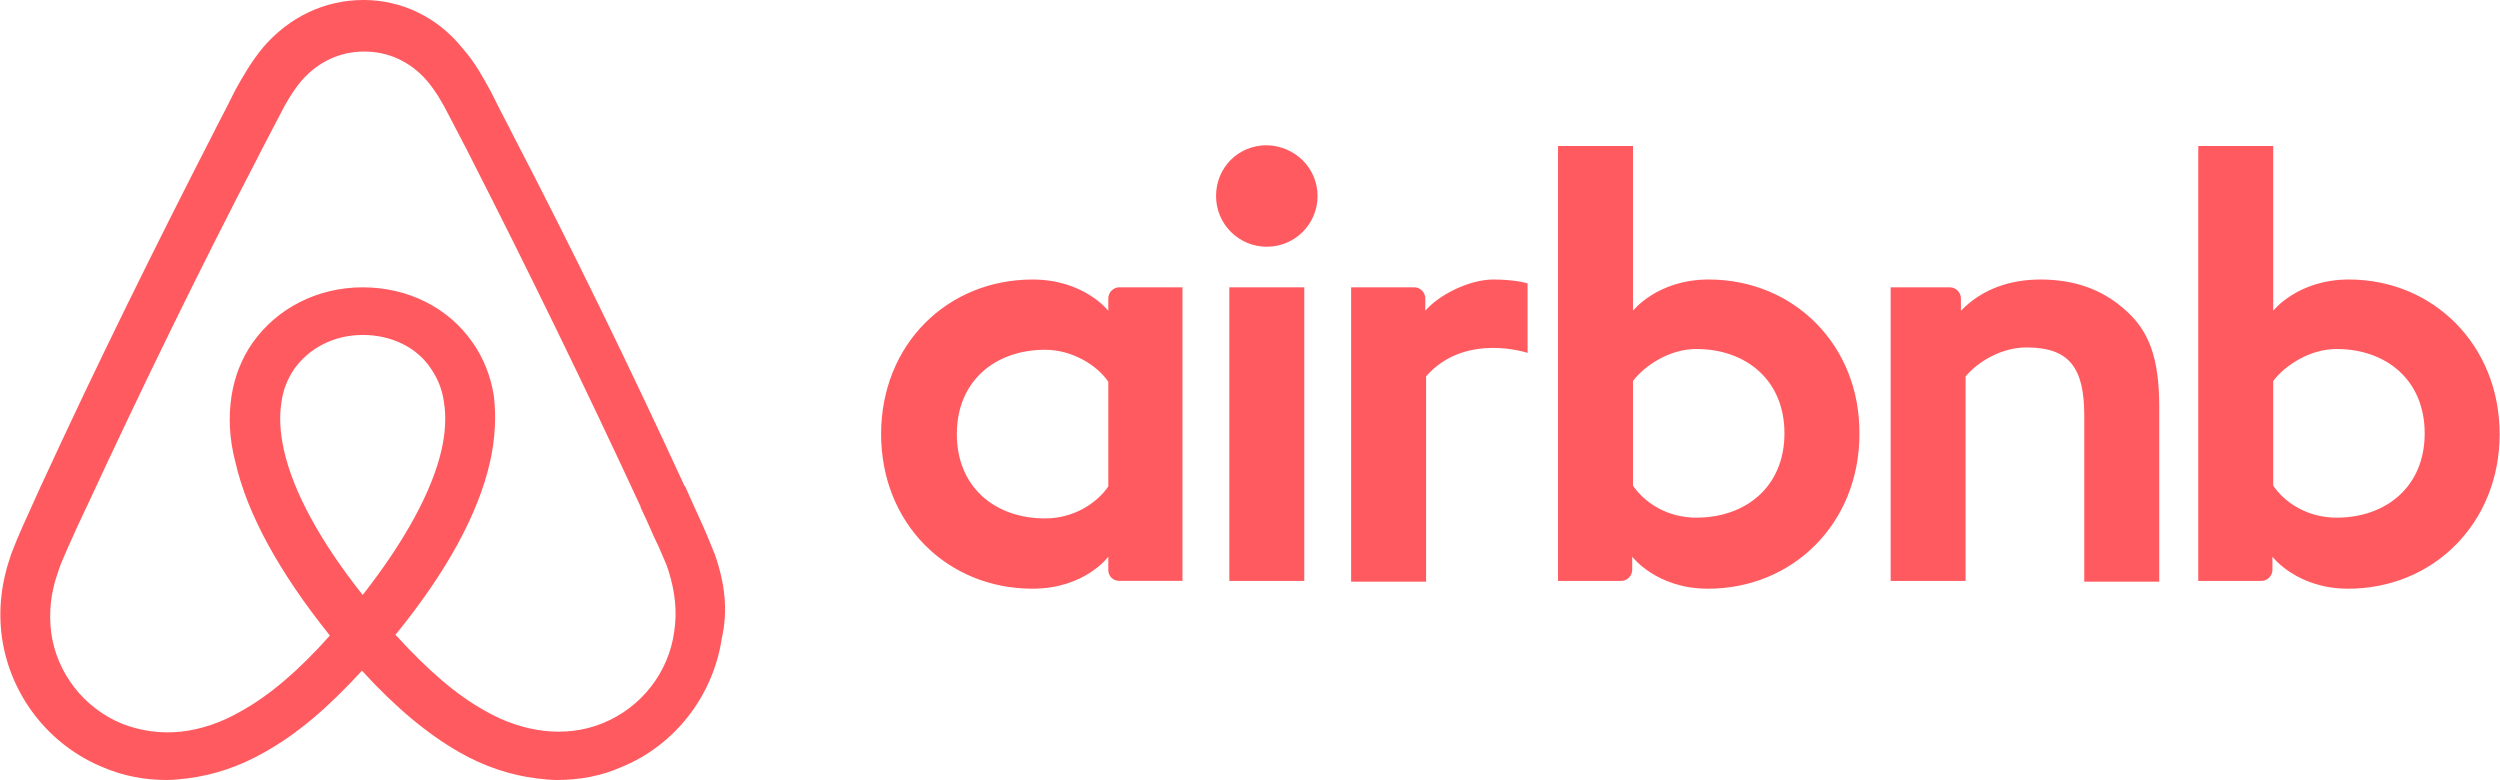
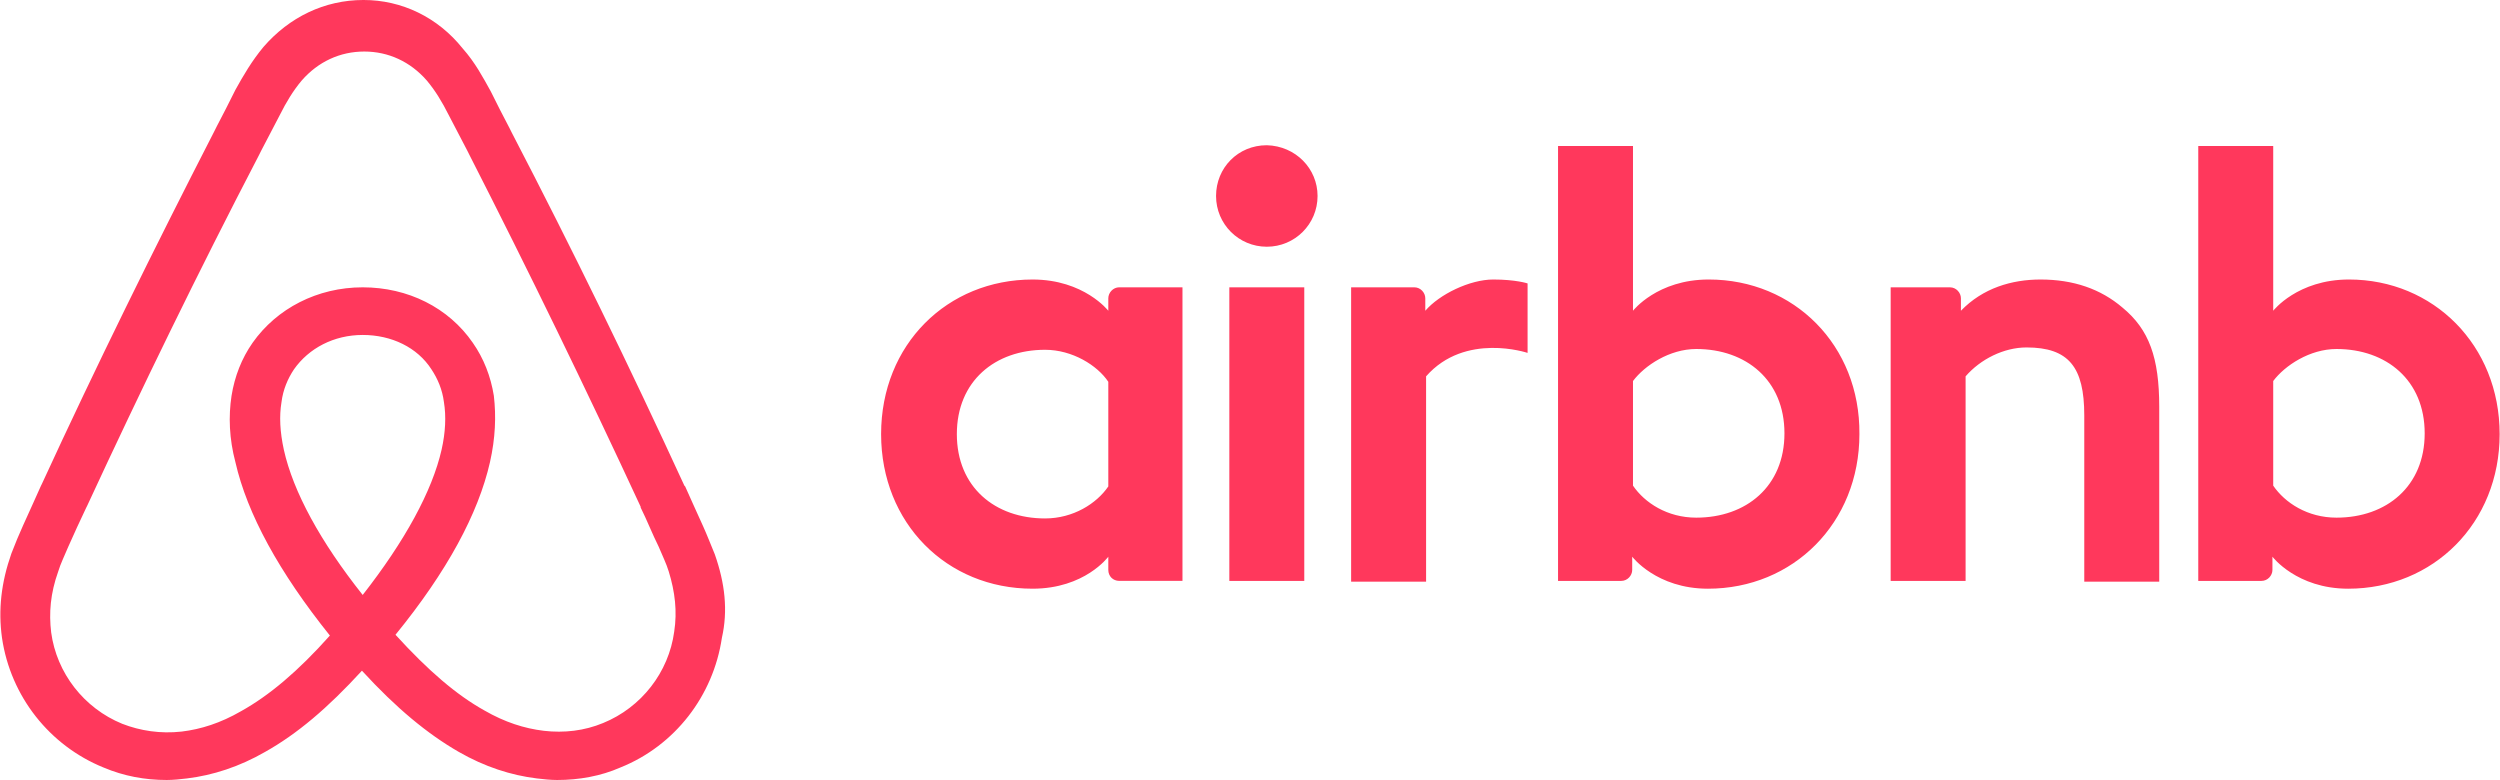
<svg xmlns="http://www.w3.org/2000/svg" width="2500" height="780" viewBox="329.775 439.999 320.426 100.002">
-   <path d="M498.65 465.125c0 3.604-2.904 6.506-6.508 6.506s-6.506-2.902-6.506-6.506 2.803-6.506 6.506-6.506c3.706.1 6.508 3.003 6.508 6.506zm-26.828 13.114v1.602s-3.102-4.006-9.709-4.006c-10.91 0-19.42 8.309-19.42 19.82 0 11.412 8.41 19.82 19.42 19.82 6.707 0 9.709-4.104 9.709-4.104v1.701c0 .801.602 1.4 1.402 1.4h8.107v-37.639h-8.107c-.8.003-1.402.705-1.402 1.406zm0 24.123c-1.5 2.203-4.504 4.105-8.107 4.105-6.406 0-11.312-4.004-11.312-10.812 0-6.807 4.906-10.811 11.312-10.811 3.504 0 6.707 2.002 8.107 4.104v13.414zm15.516-25.526h9.609v37.639h-9.609v-37.639zm143.545-1.002c-6.607 0-9.711 4.006-9.711 4.006v-21.121h-9.609v55.756h8.109c.801 0 1.4-.701 1.4-1.402v-1.701s3.104 4.104 9.709 4.104c10.912 0 19.42-8.406 19.42-19.818s-8.508-19.824-19.318-19.824zm-1.602 30.532c-3.705 0-6.607-1.9-8.109-4.104v-13.414c1.502-2.002 4.705-4.104 8.109-4.104 6.406 0 11.311 4.004 11.311 10.811s-4.904 10.811-11.311 10.811zm-22.722-14.213v22.422h-9.611v-21.322c0-6.205-2.002-8.709-7.404-8.709-2.902 0-5.906 1.502-7.811 3.705v26.227h-9.607v-37.639h7.605c.801 0 1.402.701 1.402 1.402v1.602c2.803-2.904 6.506-4.006 10.209-4.006 4.205 0 7.709 1.203 10.512 3.605 3.402 2.803 4.705 6.406 4.705 12.713zm-57.76-16.319c-6.605 0-9.709 4.006-9.709 4.006v-21.121h-9.609v55.756h8.107c.801 0 1.402-.701 1.402-1.402v-1.701s3.104 4.104 9.709 4.104c10.912 0 19.42-8.406 19.42-19.818.1-11.413-8.408-19.824-19.32-19.824zm-1.602 30.532c-3.703 0-6.605-1.9-8.107-4.104v-13.414c1.502-2.002 4.705-4.104 8.107-4.104 6.408 0 11.312 4.004 11.312 10.811s-4.904 10.811-11.312 10.811zm-26.025-30.532c2.902 0 4.404.502 4.404.502v8.908s-8.008-2.703-13.012 3.004v26.326h-9.611v-37.738h8.109c.801 0 1.4.701 1.4 1.402v1.602c1.804-2.103 5.708-4.006 8.71-4.006zm-99.799 35.237c-.5-1.201-1.001-2.502-1.501-3.604-.802-1.801-1.603-3.504-2.302-5.105l-.1-.1c-6.908-15.016-14.314-30.23-22.123-45.244l-.3-.602a196.953 196.953 0 0 1-2.401-4.705c-1.002-1.803-2.002-3.703-3.604-5.506-3.203-4.004-7.808-6.207-12.712-6.207-5.006 0-9.51 2.203-12.812 6.006-1.502 1.801-2.604 3.703-3.604 5.506a217.271 217.271 0 0 1-2.401 4.705l-.301.602c-7.708 15.014-15.215 30.229-22.122 45.244l-.101.199c-.7 1.604-1.502 3.305-2.303 5.105-.5 1.102-1 2.303-1.5 3.604-1.302 3.703-1.703 7.207-1.201 10.812 1.101 7.508 6.105 13.812 13.013 16.617 2.603 1.102 5.306 1.602 8.108 1.602.801 0 1.801-.1 2.603-.201 3.304-.4 6.707-1.5 10.011-3.402 4.104-2.303 8.008-5.605 12.412-10.41 4.404 4.805 8.408 8.107 12.412 10.41 3.305 1.902 6.707 3.002 10.01 3.402.801.102 1.803.201 2.604.201 2.803 0 5.605-.5 8.107-1.602 7.008-2.805 11.912-9.209 13.014-16.617.795-3.503.395-7.005-.906-10.71zm-45.144 5.205c-5.406-6.807-8.91-13.213-10.11-18.617-.5-2.303-.601-4.305-.3-6.107.199-1.602.801-3.004 1.602-4.205 1.902-2.701 5.105-4.404 8.809-4.404 3.705 0 7.008 1.602 8.81 4.404.801 1.201 1.401 2.604 1.603 4.205.299 1.803.199 3.904-.301 6.107-1.205 5.304-4.709 11.711-10.113 18.617zm39.938 4.705c-.7 5.205-4.204 9.711-9.108 11.713-2.402 1-5.006 1.301-7.607 1-2.502-.301-5.006-1.102-7.607-2.602-3.604-2.004-7.207-5.105-11.412-9.711 6.606-8.107 10.61-15.516 12.112-22.121.701-3.104.802-5.906.5-8.51-.399-2.502-1.301-4.805-2.702-6.807-3.105-4.506-8.311-7.107-14.115-7.107s-11.01 2.703-14.113 7.107c-1.401 2.002-2.303 4.305-2.703 6.807-.4 2.604-.301 5.506.5 8.51 1.501 6.605 5.605 14.113 12.111 22.221-4.104 4.605-7.808 7.709-11.412 9.711-2.603 1.502-5.104 2.303-7.606 2.602-2.702.301-5.306-.1-7.608-1-4.904-2.002-8.408-6.508-9.108-11.713-.3-2.502-.101-5.004.901-7.807.299-1.002.801-2.002 1.301-3.203.701-1.602 1.5-3.305 2.302-5.006l.101-.199c6.906-14.916 14.313-30.131 22.021-44.945l.3-.602c.802-1.5 1.603-3.102 2.403-4.604.801-1.602 1.701-3.104 2.803-4.406 2.102-2.4 4.904-3.703 8.008-3.703s5.906 1.303 8.008 3.703c1.102 1.305 2.002 2.807 2.803 4.406.802 1.502 1.603 3.104 2.402 4.604l.301.602a1325.424 1325.424 0 0 1 21.922 45.045v.1c.802 1.604 1.502 3.404 2.303 5.008.5 1.199 1.001 2.199 1.301 3.201.799 2.6 1.099 5.104.698 7.706z" fill="#ff5a5f" />
+   <path d="M498.65 465.125c0 3.604-2.904 6.506-6.508 6.506s-6.506-2.902-6.506-6.506 2.803-6.506 6.506-6.506c3.706.1 6.508 3.003 6.508 6.506zm-26.828 13.114v1.602s-3.102-4.006-9.709-4.006c-10.91 0-19.42 8.309-19.42 19.82 0 11.412 8.41 19.82 19.42 19.82 6.707 0 9.709-4.104 9.709-4.104v1.701c0 .801.602 1.4 1.402 1.4h8.107v-37.639h-8.107c-.8.003-1.402.705-1.402 1.406zm0 24.123c-1.5 2.203-4.504 4.105-8.107 4.105-6.406 0-11.312-4.004-11.312-10.812 0-6.807 4.906-10.811 11.312-10.811 3.504 0 6.707 2.002 8.107 4.104v13.414zm15.516-25.526h9.609v37.639h-9.609v-37.639zm143.545-1.002c-6.607 0-9.711 4.006-9.711 4.006v-21.121h-9.609v55.756h8.109c.801 0 1.4-.701 1.4-1.402v-1.701s3.104 4.104 9.709 4.104c10.912 0 19.42-8.406 19.42-19.818s-8.508-19.824-19.318-19.824zm-1.602 30.532c-3.705 0-6.607-1.9-8.109-4.104v-13.414c1.502-2.002 4.705-4.104 8.109-4.104 6.406 0 11.311 4.004 11.311 10.811s-4.904 10.811-11.311 10.811zm-22.722-14.213v22.422h-9.611v-21.322c0-6.205-2.002-8.709-7.404-8.709-2.902 0-5.906 1.502-7.811 3.705v26.227h-9.607v-37.639h7.605c.801 0 1.402.701 1.402 1.402v1.602c2.803-2.904 6.506-4.006 10.209-4.006 4.205 0 7.709 1.203 10.512 3.605 3.402 2.803 4.705 6.406 4.705 12.713zm-57.76-16.319c-6.605 0-9.709 4.006-9.709 4.006v-21.121h-9.609v55.756h8.107c.801 0 1.402-.701 1.402-1.402v-1.701s3.104 4.104 9.709 4.104c10.912 0 19.42-8.406 19.42-19.818.1-11.413-8.408-19.824-19.32-19.824zm-1.602 30.532c-3.703 0-6.605-1.9-8.107-4.104v-13.414c1.502-2.002 4.705-4.104 8.107-4.104 6.408 0 11.312 4.004 11.312 10.811s-4.904 10.811-11.312 10.811zm-26.025-30.532c2.902 0 4.404.502 4.404.502v8.908s-8.008-2.703-13.012 3.004v26.326h-9.611v-37.738h8.109c.801 0 1.4.701 1.4 1.402v1.602c1.804-2.103 5.708-4.006 8.71-4.006zm-99.799 35.237c-.5-1.201-1.001-2.502-1.501-3.604-.802-1.801-1.603-3.504-2.302-5.105l-.1-.1c-6.908-15.016-14.314-30.23-22.123-45.244l-.3-.602a196.953 196.953 0 0 1-2.401-4.705c-1.002-1.803-2.002-3.703-3.604-5.506-3.203-4.004-7.808-6.207-12.712-6.207-5.006 0-9.51 2.203-12.812 6.006-1.502 1.801-2.604 3.703-3.604 5.506a217.271 217.271 0 0 1-2.401 4.705l-.301.602c-7.708 15.014-15.215 30.229-22.122 45.244l-.101.199c-.7 1.604-1.502 3.305-2.303 5.105-.5 1.102-1 2.303-1.5 3.604-1.302 3.703-1.703 7.207-1.201 10.812 1.101 7.508 6.105 13.812 13.013 16.617 2.603 1.102 5.306 1.602 8.108 1.602.801 0 1.801-.1 2.603-.201 3.304-.4 6.707-1.5 10.011-3.402 4.104-2.303 8.008-5.605 12.412-10.41 4.404 4.805 8.408 8.107 12.412 10.41 3.305 1.902 6.707 3.002 10.01 3.402.801.102 1.803.201 2.604.201 2.803 0 5.605-.5 8.107-1.602 7.008-2.805 11.912-9.209 13.014-16.617.795-3.503.395-7.005-.906-10.71zm-45.144 5.205c-5.406-6.807-8.91-13.213-10.11-18.617-.5-2.303-.601-4.305-.3-6.107.199-1.602.801-3.004 1.602-4.205 1.902-2.701 5.105-4.404 8.809-4.404 3.705 0 7.008 1.602 8.81 4.404.801 1.201 1.401 2.604 1.603 4.205.299 1.803.199 3.904-.301 6.107-1.205 5.304-4.709 11.711-10.113 18.617zm39.938 4.705c-.7 5.205-4.204 9.711-9.108 11.713-2.402 1-5.006 1.301-7.607 1-2.502-.301-5.006-1.102-7.607-2.602-3.604-2.004-7.207-5.105-11.412-9.711 6.606-8.107 10.61-15.516 12.112-22.121.701-3.104.802-5.906.5-8.51-.399-2.502-1.301-4.805-2.702-6.807-3.105-4.506-8.311-7.107-14.115-7.107s-11.01 2.703-14.113 7.107c-1.401 2.002-2.303 4.305-2.703 6.807-.4 2.604-.301 5.506.5 8.51 1.501 6.605 5.605 14.113 12.111 22.221-4.104 4.605-7.808 7.709-11.412 9.711-2.603 1.502-5.104 2.303-7.606 2.602-2.702.301-5.306-.1-7.608-1-4.904-2.002-8.408-6.508-9.108-11.713-.3-2.502-.101-5.004.901-7.807.299-1.002.801-2.002 1.301-3.203.701-1.602 1.5-3.305 2.302-5.006l.101-.199c6.906-14.916 14.313-30.131 22.021-44.945l.3-.602c.802-1.5 1.603-3.102 2.403-4.604.801-1.602 1.701-3.104 2.803-4.406 2.102-2.4 4.904-3.703 8.008-3.703s5.906 1.303 8.008 3.703c1.102 1.305 2.002 2.807 2.803 4.406.802 1.502 1.603 3.104 2.402 4.604l.301.602a1325.424 1325.424 0 0 1 21.922 45.045v.1c.802 1.604 1.502 3.404 2.303 5.008.5 1.199 1.001 2.199 1.301 3.201.799 2.6 1.099 5.104.698 7.706z" fill="#ff385c" />
</svg>
